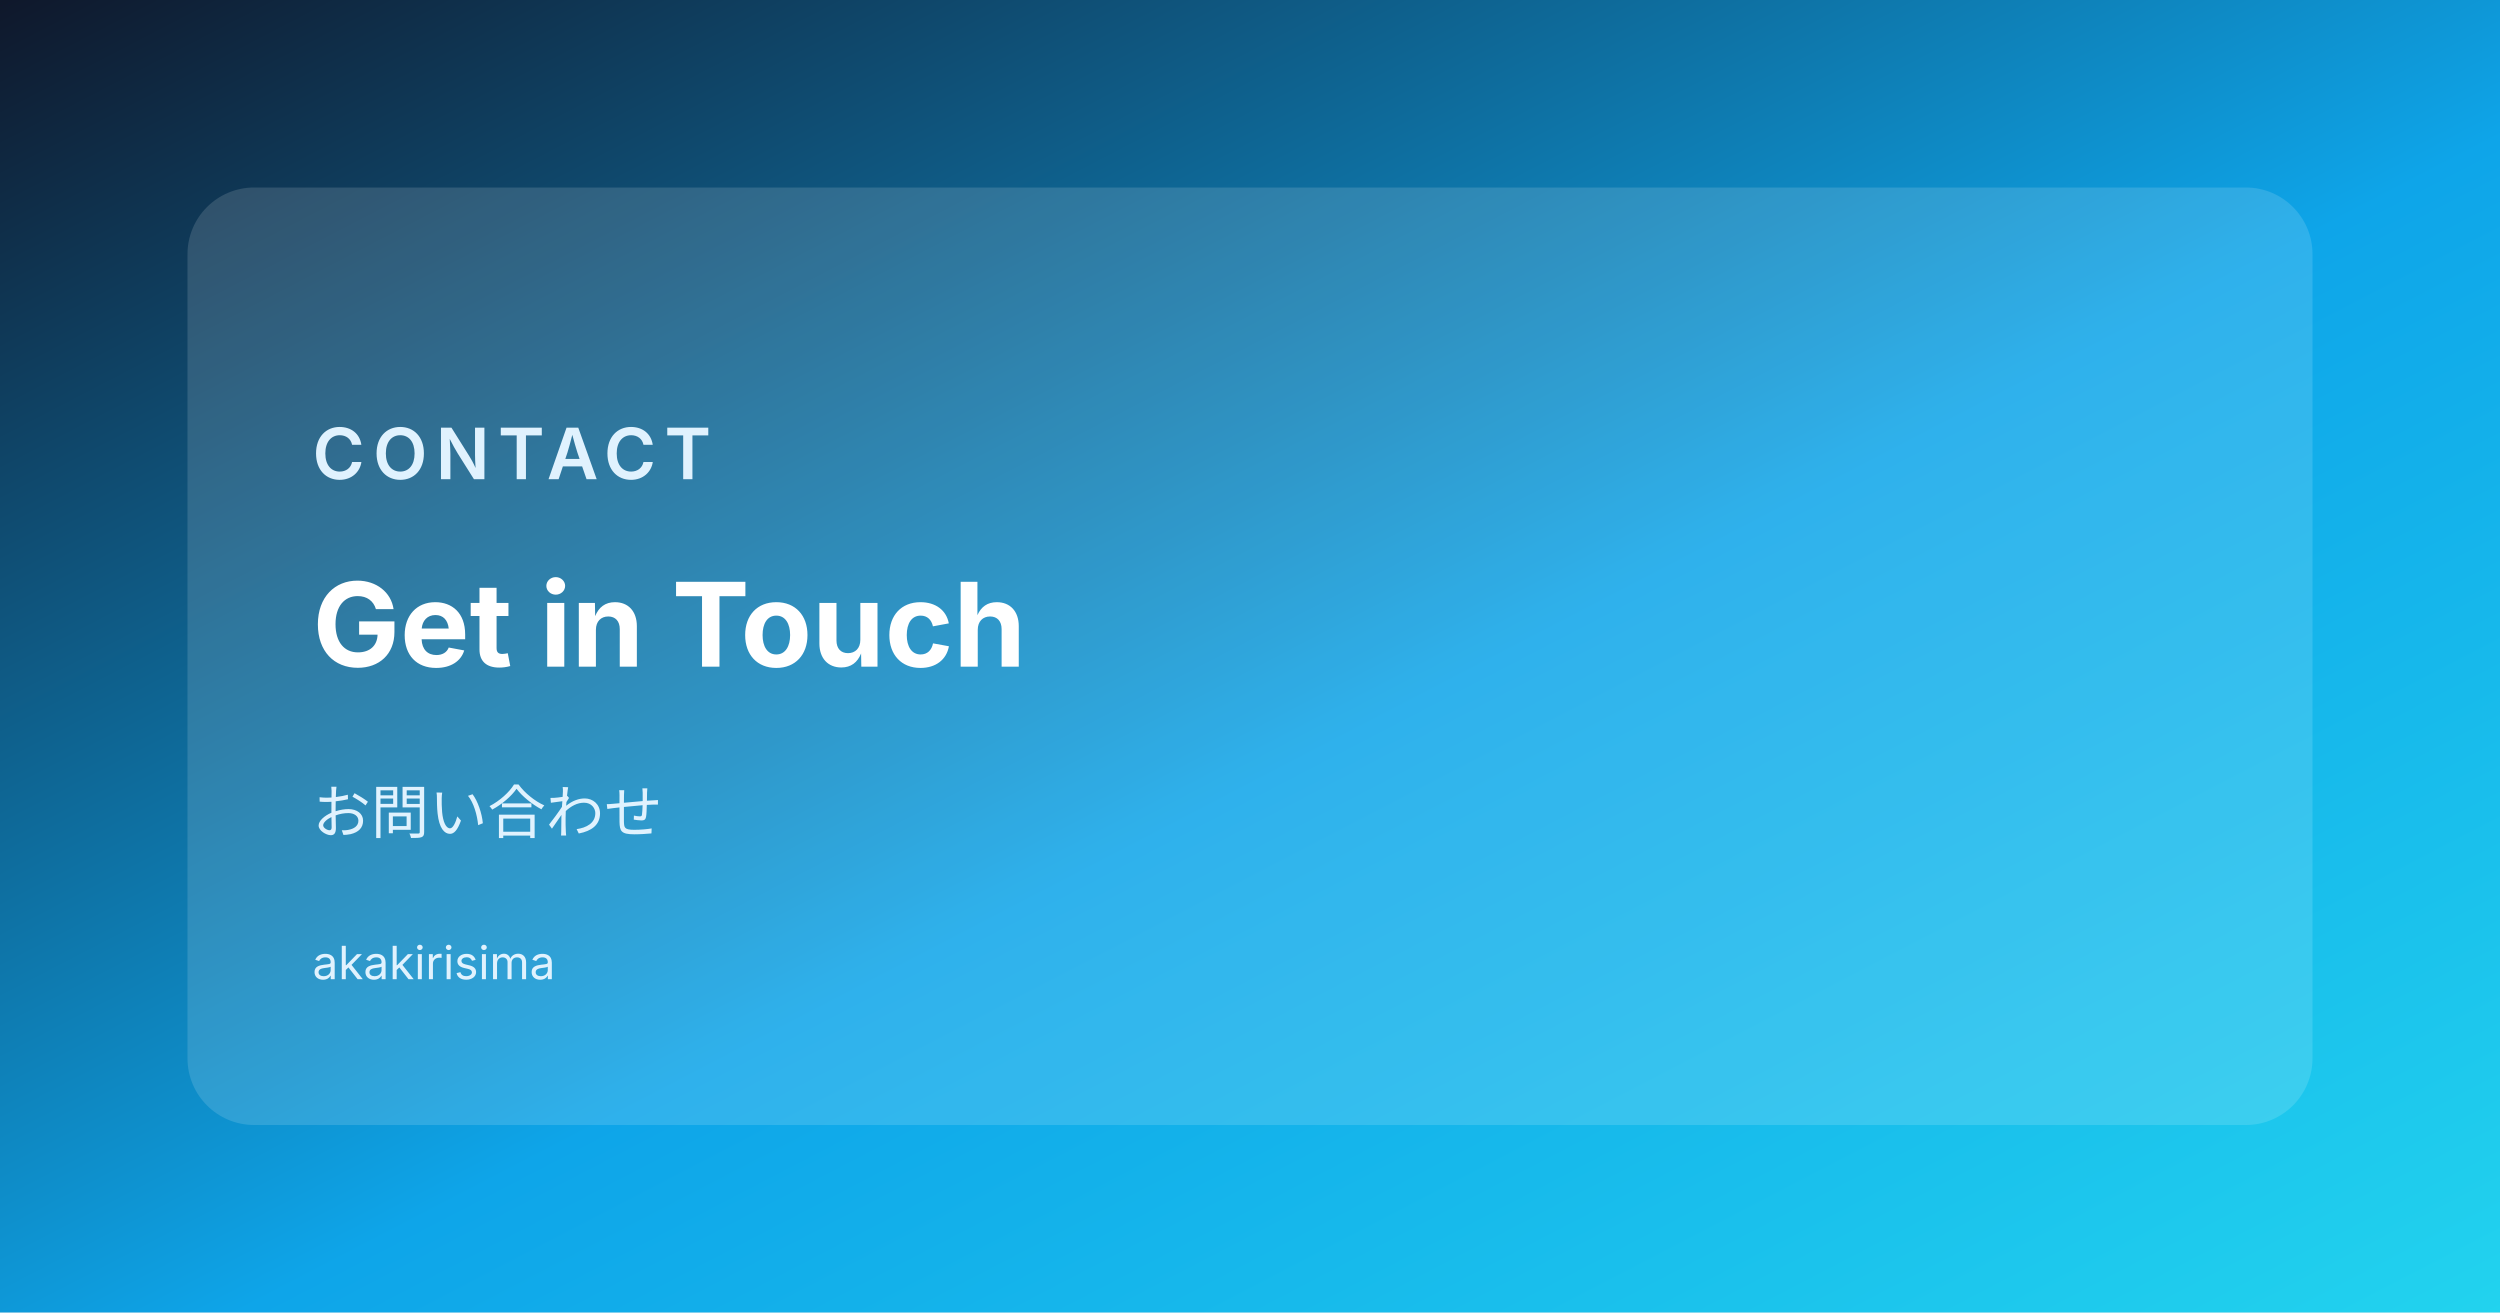
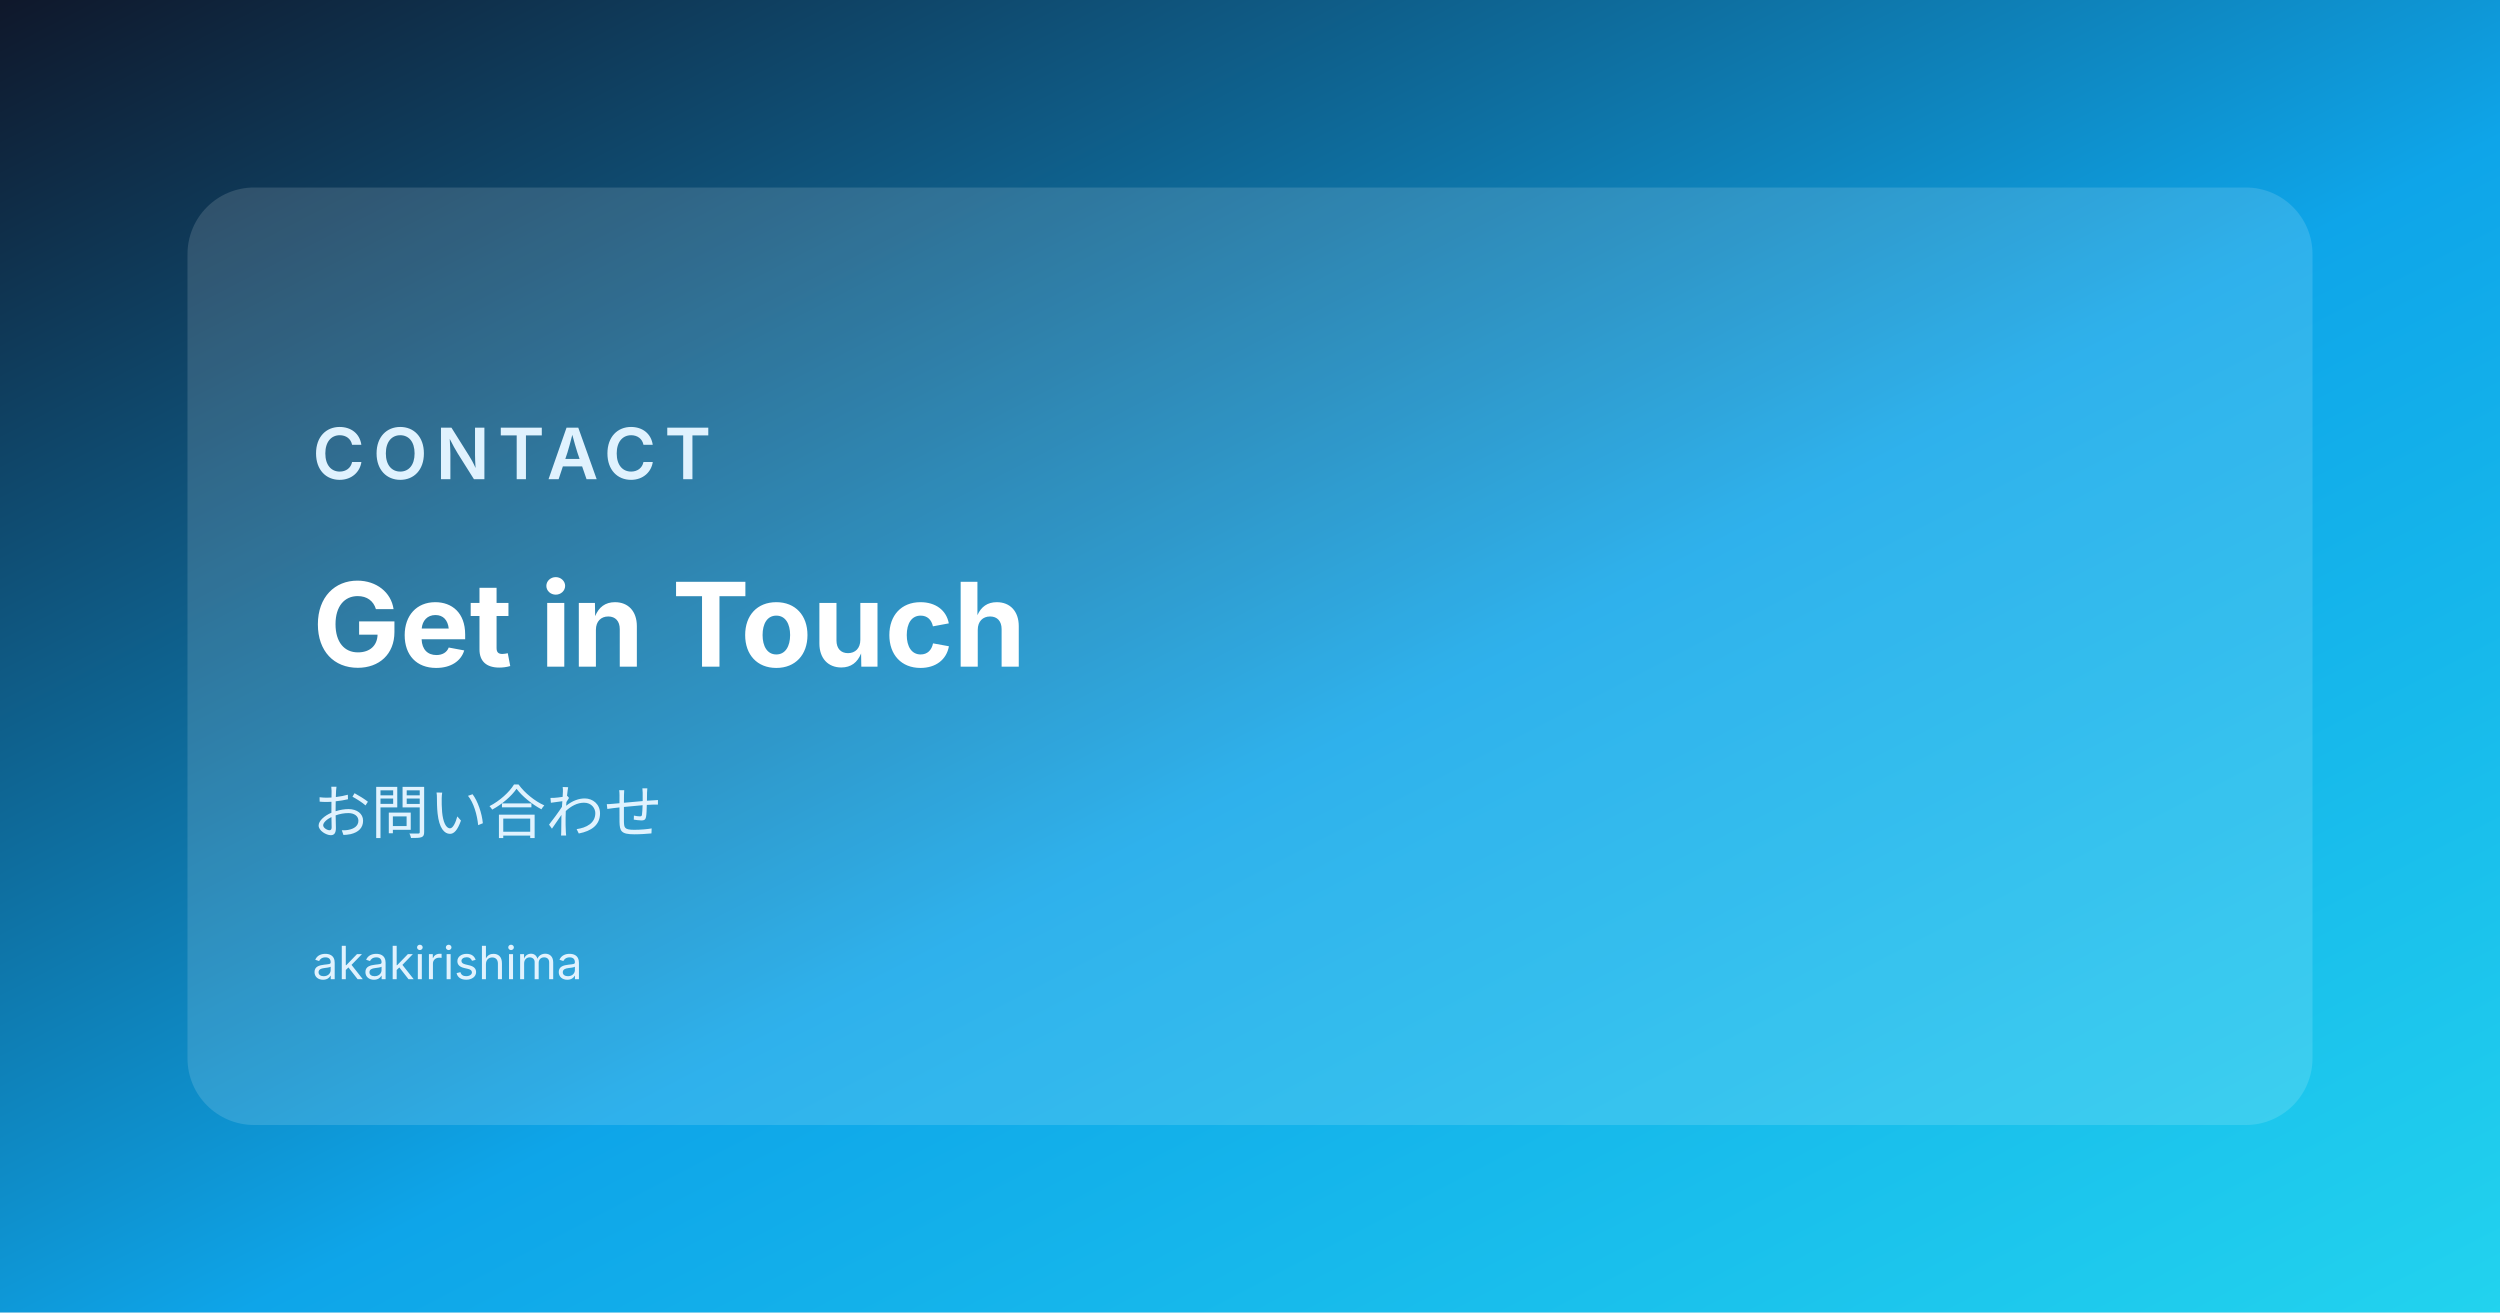
<svg xmlns="http://www.w3.org/2000/svg" width="1200" height="630" viewBox="0 0 1200 630" fill="none">
  <defs>
    <linearGradient id="bg" x1="0" y1="0" x2="1" y2="1">
      <stop offset="0%" stop-color="#0F172A" />
      <stop offset="55%" stop-color="#0EA5E9" />
      <stop offset="100%" stop-color="#22D3EE" />
    </linearGradient>
  </defs>
  <rect width="1200" height="630" fill="url(#bg)" />
  <rect x="90" y="90" width="1020" height="450" rx="32" fill="rgba(255,255,255,0.14)" />
  <text x="150" y="230" font-family="'Inter', 'Noto Sans JP', sans-serif" font-size="34" font-weight="600" fill="#E0F2FE" letter-spacing="4">
    CONTACT
  </text>
  <text x="150" y="320" font-family="'Inter', 'Noto Sans JP', sans-serif" font-size="56" font-weight="700" fill="#FFFFFF">
    Get in Touch
  </text>
  <text x="150" y="400" font-family="'Inter', 'Noto Sans JP', sans-serif" font-size="28" fill="#E0F2FE">
    お問い合わせ
  </text>
  <text x="150" y="470" font-family="'Inter', 'Noto Sans JP', sans-serif" font-size="22" fill="#E0F2FE">
-     akakirisima
+     akakirishima
  </text>
</svg>
